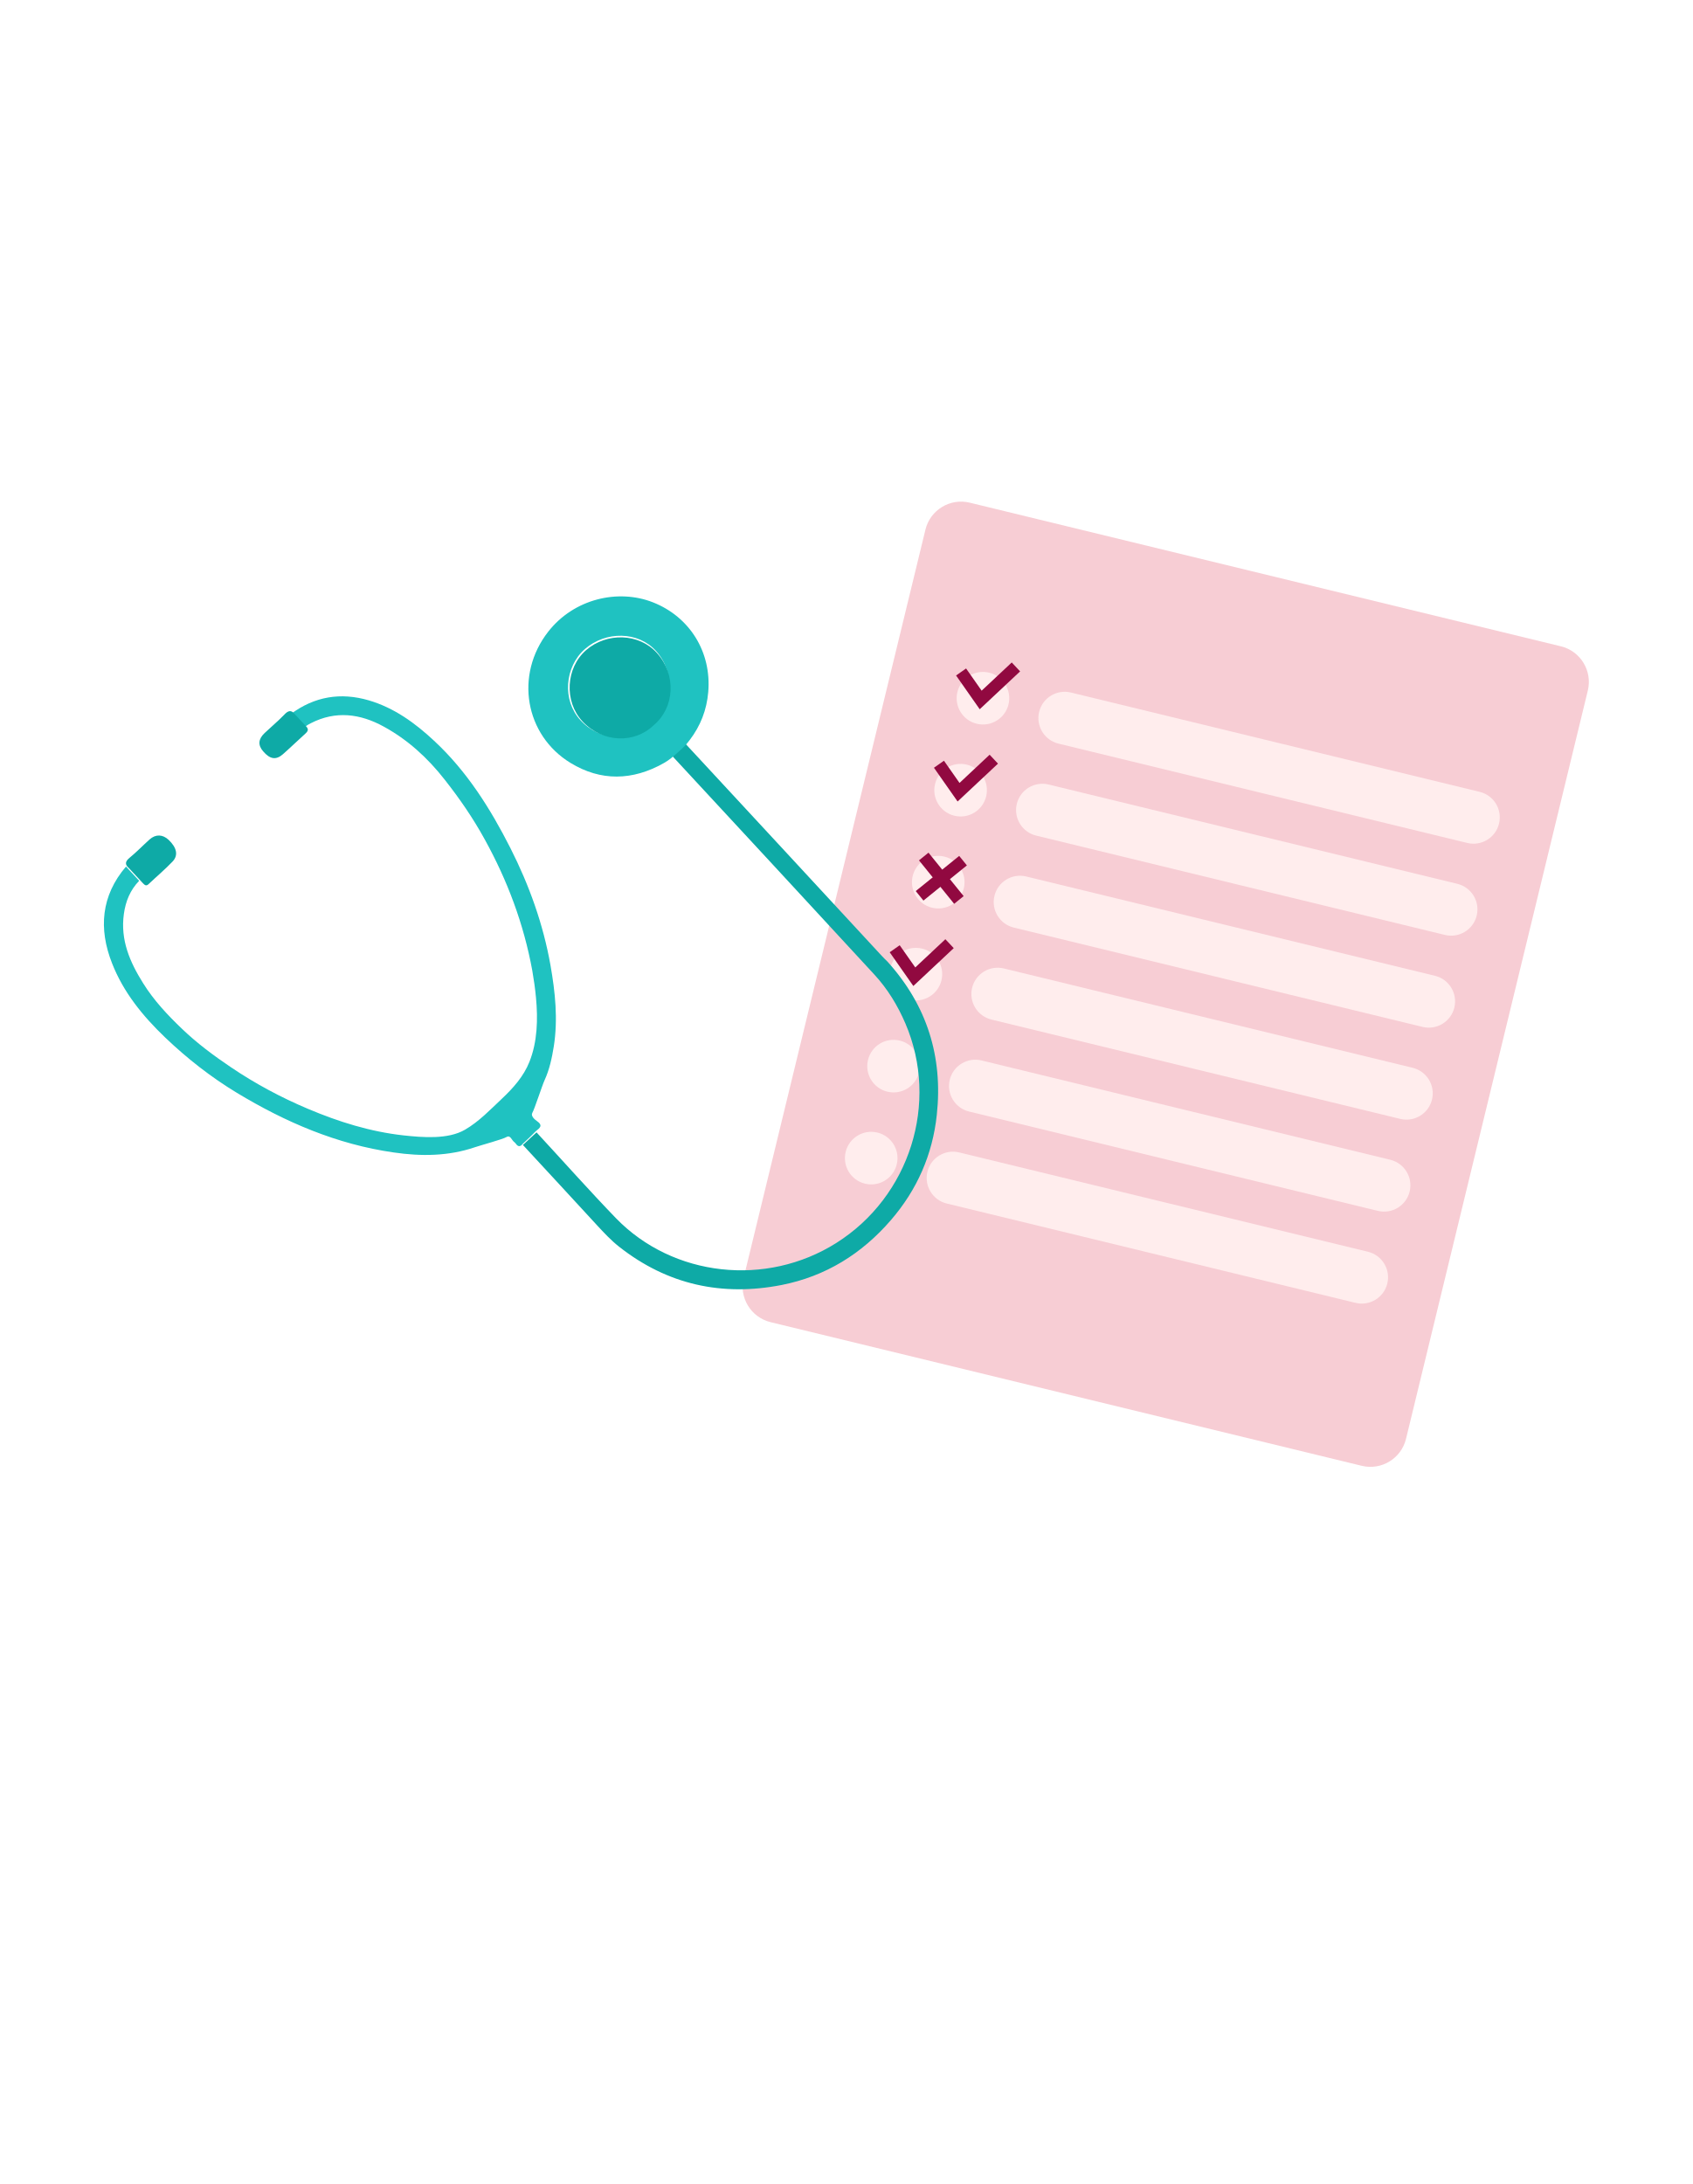
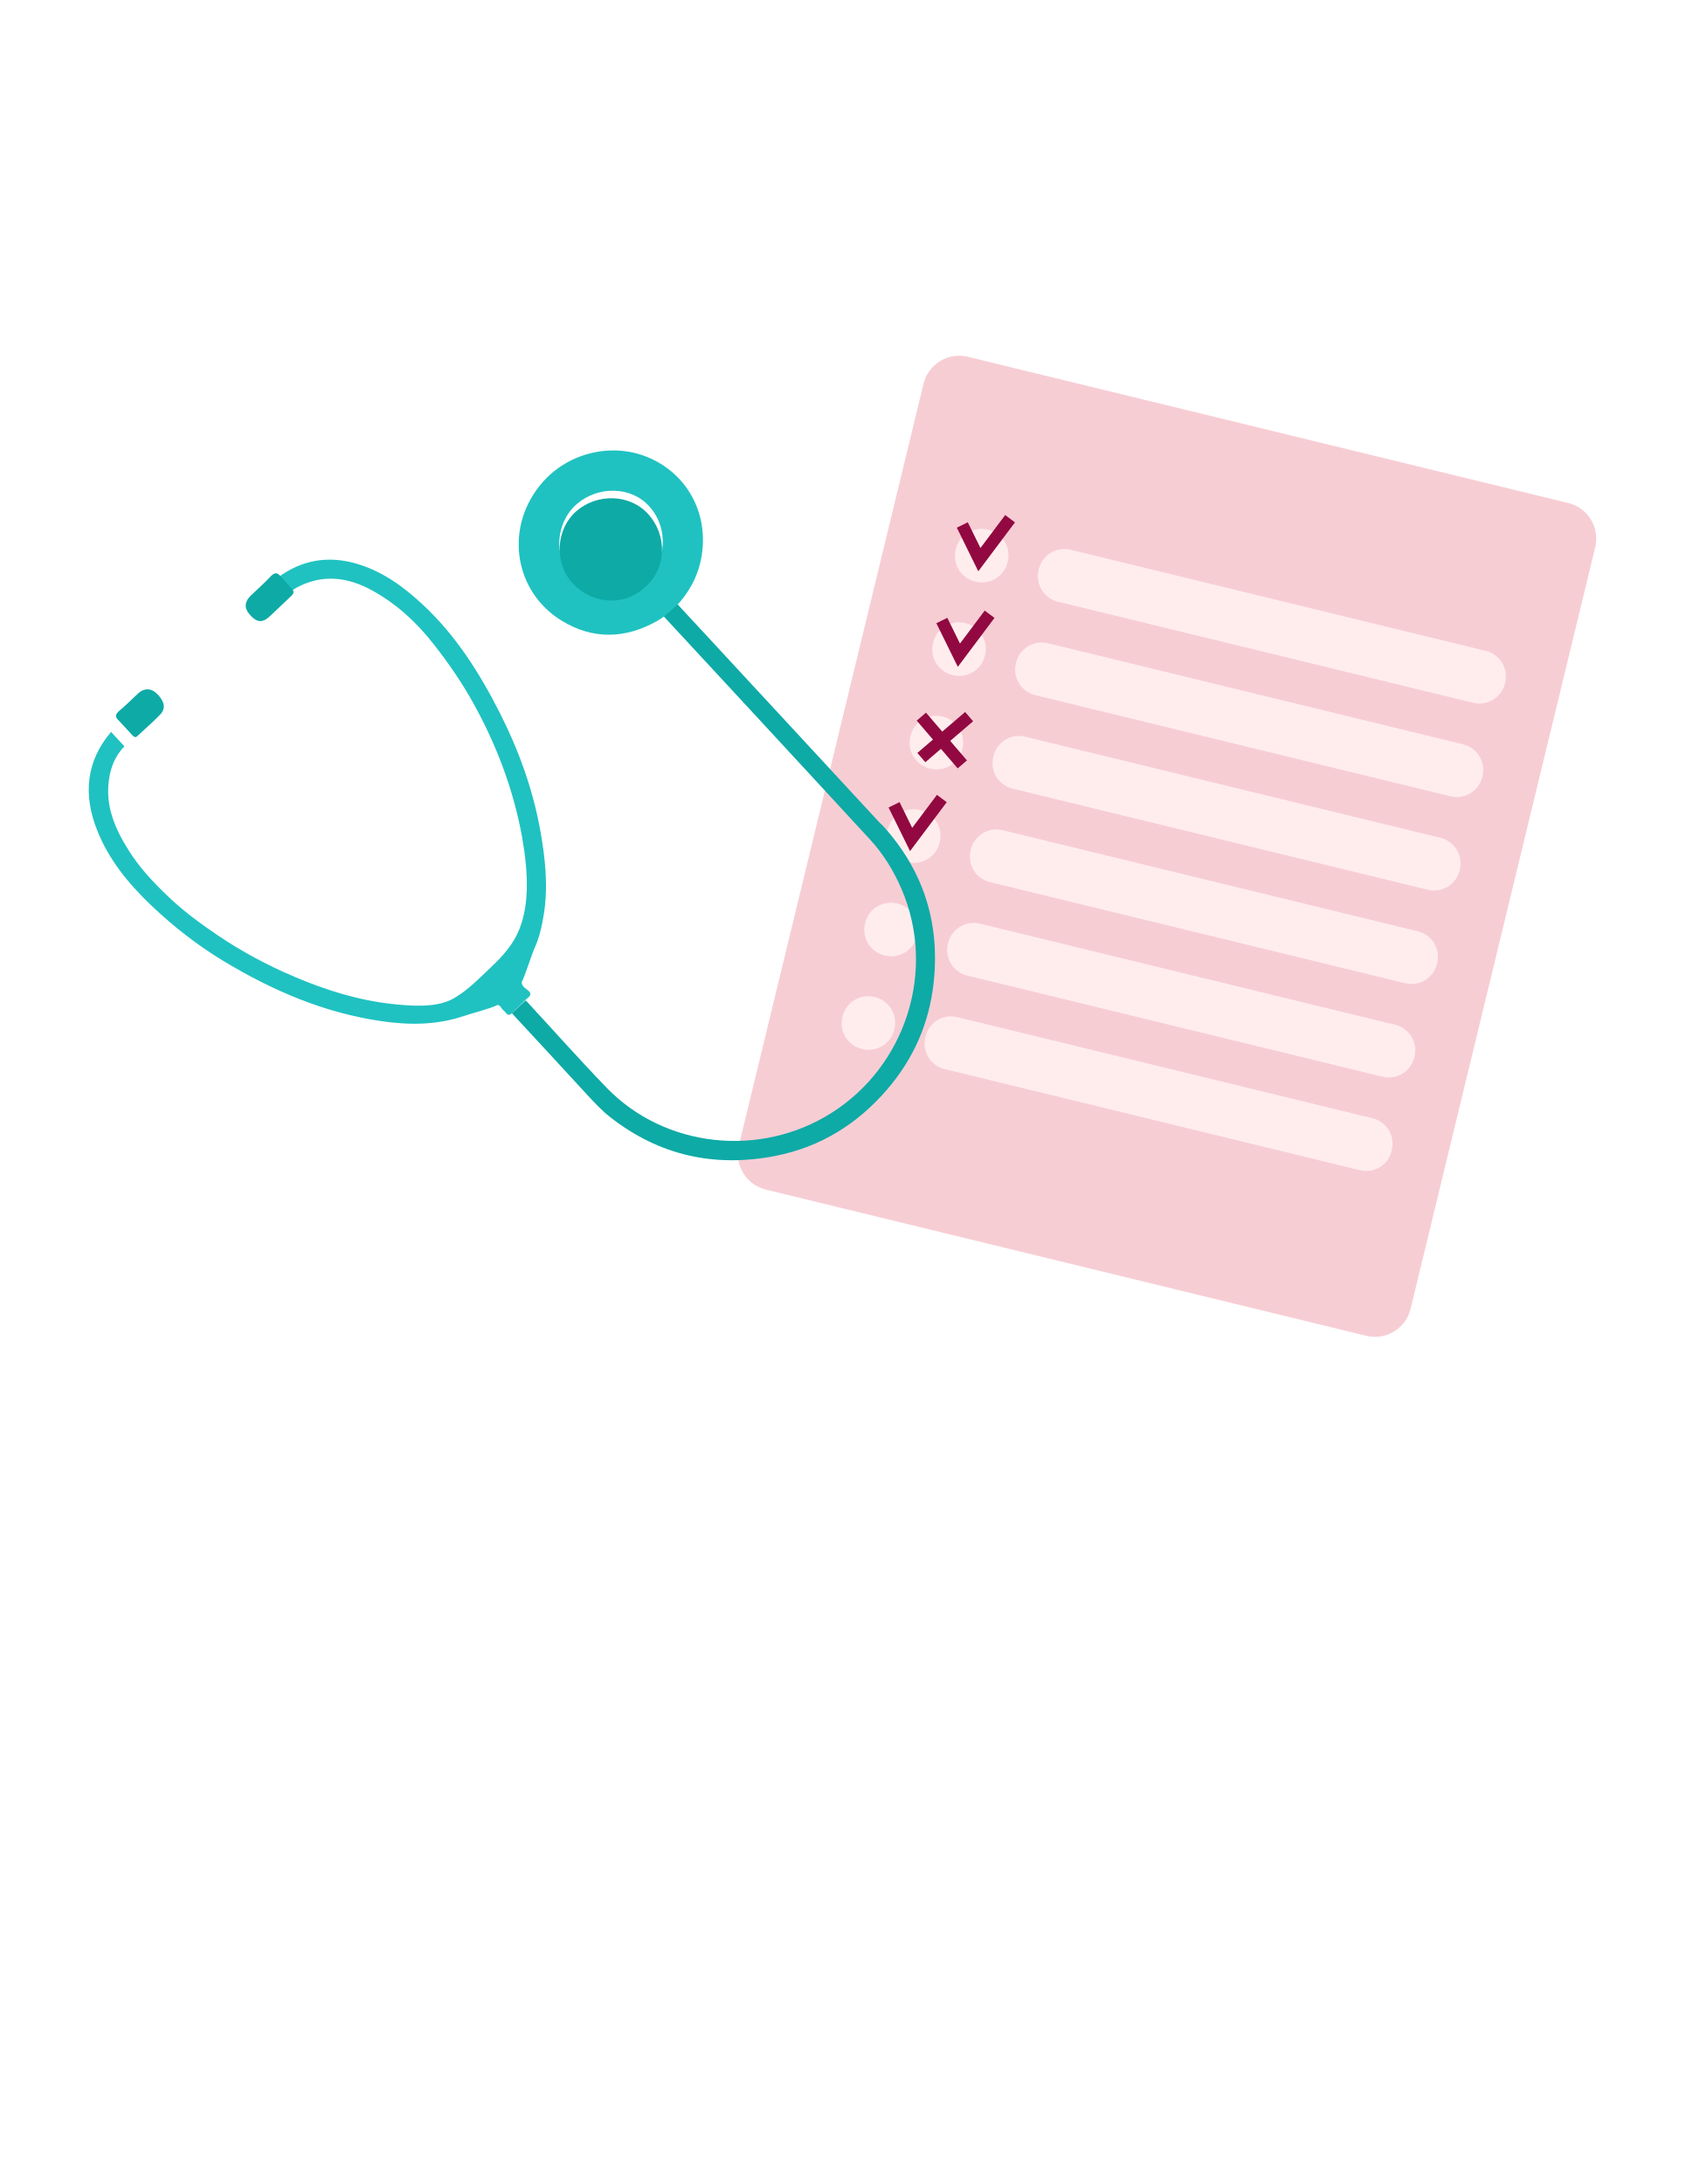
<svg xmlns="http://www.w3.org/2000/svg" height="320" viewBox="0 0 248 320" width="248">
-   <g fill="none" fill-rule="evenodd" transform="translate(15.2249 72.3828)">
+   <g fill="none" fill-rule="evenodd" transform="translate(13 51.00451)">
+     <g fill-rule="nonzero" transform="translate(93.92654)">
+       <path d="m18.774 10.192 90.547.046c2.965.001 5.368 2.405 5.37 5.37l.058 114.816c.001 2.967-2.403 5.374-5.37 5.375-.002 0-.004 0-.005 0l-90.547-.046c-2.965-.001-5.368-2.405-5.37-5.37l-.058-114.816c-.001-2.967 2.403-5.374 5.37-5.375.002-0.0.004-0.0.005 0z" fill="#f7cdd4" transform="matrix(.9717274 .2361055 -.2361055 .9717274 19.04616 -13.06433)" />
+       <g fill="#ffeded">
+         <path d="m48.122 36.828 62.623.032c2.126.001 3.85 1.724 3.851 3.851l0.0.124c.001 2.128-1.723 3.853-3.851 3.855-.001 0-.003 0-.004 0l-62.623-.032c-2.126-.001-3.85-1.724-3.851-3.851l-0-.124c-.001-2.128 1.723-3.853 3.851-3.855.001-0.0.003-0.0.004 0z" transform="matrix(.9717274 .2361055 -.2361055 .9717274 11.86905 -17.60191)" />
+         <path d="m44.804 50.524 62.623.032c2.126.001 3.85 1.724 3.851 3.851l0.0.124c.001 2.128-1.723 3.853-3.851 3.855-.001 0-.003 0-.004 0l-62.623-.032c-2.126-.001-3.85-1.724-3.851-3.851l-0-.124c-.001-2.128 1.723-3.853 3.851-3.855.001-0.0.003-0.0.004 0z" transform="matrix(.9717274 .2361055 -.2361055 .9717274 15.00898 -16.43131)" />
+         <path d="m41.482 64.22 62.623.032c2.126.001 3.85 1.724 3.851 3.851l0.0.124c.001 2.128-1.723 3.853-3.851 3.855-.001 0-.003 0-.004 0l-62.623-.032c-2.126-.001-3.85-1.724-3.851-3.851l-0-.124c-.001-2.128 1.723-3.853 3.851-3.855.001-0.0.003-0.0.004 0z" transform="matrix(.9717274 .2361055 -.2361055 .9717274 18.14879 -15.25975)" />
+         <path d="m38.163 77.916 62.623.032c2.126.001 3.85 1.724 3.851 3.851l0.0.124c.001 2.128-1.723 3.853-3.851 3.855-.001 0-.003 0-.004 0l-62.623-.032c-2.126-.001-3.85-1.724-3.851-3.851l-0-.124c-.001-2.128 1.723-3.853 3.851-3.855.001-0.0.003-0.0.004 0z" transform="matrix(.9717274 .2361055 -.2361055 .9717274 21.28869 -14.08891)" />
+         <path d="m34.841 91.613 62.623.032c2.126.001 3.85 1.724 3.851 3.851l0.0.124c.001 2.128-1.723 3.853-3.851 3.855-.001 0-.003 0-.004 0l-62.623-.032c-2.126-.001-3.85-1.724-3.851-3.851l-0-.124c-.001-2.128 1.723-3.853 3.851-3.855.001-0.0.003-0.0.004 0z" transform="matrix(.9717274 .2361055 -.2361055 .9717274 24.42851 -12.91735)" />
+         <path d="m31.522 105.309 62.623.032c2.126.001 3.85 1.724 3.851 3.851l0.0.124c.001 2.128-1.723 3.853-3.851 3.855-.001 0-.003 0-.004 0l-62.623-.032c-2.126-.001-3.85-1.724-3.851-3.851l-0-.124c-.001-2.128 1.723-3.853 3.851-3.855.001-0.0.003-0.0.004 0z" transform="matrix(.9717274 .2361055 -.2361055 .9717274 27.5684 -11.74651)" />
+         <path d="m36.865 26.49.109 0c2.126.001 3.85 1.724 3.851 3.851l0.0.124c.001 2.128-1.723 3.853-3.851 3.855-.001 0-.003 0-.004 0l-.109-0c-2.126-.001-3.85-1.724-3.851-3.851l-0-.124c-.001-2.128 1.723-3.853 3.851-3.855.001-0.0.003-0.0.004 0z" transform="matrix(.9717274 .2361055 -.2361055 .9717274 8.222495 -7.856723)" />
+         <path d="m33.544 40.186.109 0c2.126.001 3.85 1.724 3.851 3.851l0.0.124c.001 2.128-1.723 3.853-3.851 3.855-.001 0-.003 0-.004 0l-.109-0c-2.126-.001-3.85-1.724-3.851-3.851l-0-.124c-.001-2.128 1.723-3.853 3.851-3.855.001-0.0.003-0.0.004 0z" transform="matrix(.9717274 .2361055 -.2361055 .9717274 11.36236 -6.6854)" />
+         <path d="m30.222 53.882.109 0c2.126.001 3.85 1.724 3.851 3.851l0.0.124c.001 2.128-1.723 3.853-3.851 3.855-.001 0-.003 0-.004 0l-.109-0c-2.126-.001-3.85-1.724-3.851-3.851l-0-.124c-.001-2.128 1.723-3.853 3.851-3.855.001-0.0.003-0.0.004 0z" transform="matrix(.9717274 .2361055 -.2361055 .9717274 14.50217 -5.51384)" />
+         <path d="m26.903 67.579.109 0c2.126.001 3.85 1.724 3.851 3.851l0.0.124c.001 2.128-1.723 3.853-3.851 3.855-.001 0-.003 0-.004 0l-.109-0c-2.126-.001-3.85-1.724-3.851-3.851l-0-.124c-.001-2.128 1.723-3.853 3.851-3.855.001-0.0.003-0.0.004 0z" transform="matrix(.9717274 .2361055 -.2361055 .9717274 17.64207 -4.342998)" />
+         <path d="m23.581 81.275.109 0c2.126.001 3.85 1.724 3.851 3.851l0.0.124c.001 2.128-1.723 3.853-3.851 3.855-.001 0-.003 0-.004 0l-.109-0c-2.126-.001-3.85-1.724-3.851-3.851l-0-.124c-.001-2.128 1.723-3.853 3.851-3.855.001-0.0.003-0.0.004 0z" transform="matrix(.9717274 .2361055 -.2361055 .9717274 20.78189 -3.171438)" />
+         <path d="m20.262 94.972.109 0c2.126.001 3.85 1.724 3.851 3.851l0.0.124c.001 2.128-1.723 3.853-3.851 3.855-.001 0-.003 0-.004 0l-.109-0c-2.126-.001-3.85-1.724-3.851-3.851l-0-.124c-.001-2.128 1.723-3.853 3.851-3.855.001-0.0.003-0.0.004 0z" transform="matrix(.9717274 .2361055 -.2361055 .9717274 23.92203 -2.000568)" />
+       </g>
+     </g>
+     <path d="m128 25.914 2.501 5.081 4.499-6" stroke="#910940" stroke-width="1.791" />
+     <path d="m125 39.915 2.501 5.08 4.499-6" stroke="#910940" stroke-width="1.791" />
+     <path d="m118 66.915 2.501 5.08 4.499-6" stroke="#910940" stroke-width="1.791" />
+     <path d="m122 53.995 6 7" stroke="#910940" stroke-width="1.791" />
+     <path d="m129 53.995-7 6" stroke="#910940" stroke-width="1.791" />
    <g fill-rule="nonzero">
-       <rect fill="#f7cdd4" height="123.567" rx="5.372" transform="matrix(.9717274 .2361055 -.2361055 .9717274 21.35756 -34.70271)" width="99.878" x="105.642" y="10.044" />
-       <rect fill="#ffeded" height="7.705" rx="3.853" transform="matrix(.9717274 .2361055 -.2361055 .9717274 14.29622 -39.17554)" width="69.346" x="136.053" y="36.254" />
-       <rect fill="#ffeded" height="7.705" rx="3.853" transform="matrix(.9717274 .2361055 -.2361055 .9717274 17.3857 -38.02197)" width="69.346" x="132.781" y="49.731" />
-       <rect fill="#ffeded" height="7.705" rx="3.853" transform="matrix(.9717274 .2361055 -.2361055 .9717274 20.47508 -36.86746)" width="69.346" x="129.505" y="63.208" />
-       <rect fill="#ffeded" height="7.705" rx="3.853" transform="matrix(.9717274 .2361055 -.2361055 .9717274 23.56453 -35.71365)" width="69.346" x="126.232" y="76.685" />
-       <rect fill="#ffeded" height="7.705" rx="3.853" transform="matrix(.9717274 .2361055 -.2361055 .9717274 26.65391 -34.55914)" width="69.346" x="122.956" y="90.162" />
-       <rect fill="#ffeded" height="7.705" rx="3.853" transform="matrix(.9717274 .2361055 -.2361055 .9717274 29.74337 -33.40534)" width="69.346" x="119.683" y="103.639" />
-       <rect fill="#ffeded" height="7.705" rx="3.853" transform="matrix(.9717274 .2361055 -.2361055 .9717274 10.70541 -29.56456)" width="7.705" x="124.948" y="26.066" />
-       <rect fill="#ffeded" height="7.705" rx="3.853" transform="matrix(.9717274 .2361055 -.2361055 .9717274 13.79483 -28.41028)" width="7.705" x="121.673" y="39.543" />
-       <rect fill="#ffeded" height="7.705" rx="3.853" transform="matrix(.9717274 .2361055 -.2361055 .9717274 16.8842 -27.25577)" width="7.705" x="118.397" y="53.02" />
-       <rect fill="#ffeded" height="7.705" rx="3.853" transform="matrix(.9717274 .2361055 -.2361055 .9717274 19.97366 -26.10196)" width="7.705" x="115.124" y="66.497" />
-       <rect fill="#ffeded" height="7.705" rx="3.853" transform="matrix(.9717274 .2361055 -.2361055 .9717274 23.06304 -24.94745)" width="7.705" x="111.848" y="79.974" />
-       <rect fill="#ffeded" height="7.705" rx="3.853" transform="matrix(.9717274 .2361055 -.2361055 .9717274 26.15273 -23.79362)" width="7.705" x="108.575" y="93.452" />
+       <path d="m62.07 97.36c-.315.402-.632.475-.973.017-.081-.117-.178-.222-.275-.298-.377-.258-.561-1.082-1.131-.747-.585.348-3.82 1.217-4.717 1.524-3.909 1.329-7.943 1.364-12.011.769-8.421-1.202-16.051-4.489-23.284-8.861-3.819-2.316-7.308-5.048-10.569-8.156-3.343-3.198-6.217-6.72-7.904-11.038-2.015-5.117-1.621-10.008 2.069-14.335.647.698 1.307 1.413 1.953 2.111-1.337 1.376-2.014 3.051-2.268 4.915-.542 3.869.897 7.146 2.856 10.273 1.58 2.539 3.617 4.712 5.745 6.744 2.224 2.136 4.702 3.983 7.256 5.703 3.6 2.436 7.415 4.48 11.428 6.175 4.562 1.932 9.242 3.395 14.198 3.941 2.778.299 6.569.625 9.083-.846 2.06-1.189 3.77-2.993 5.488-4.611 1.659-1.562 3.21-3.302 4.06-5.442 1.196-2.983 1.276-6.342.978-9.516-.122-1.35-.316-2.688-.553-4.043-1.263-6.889-3.673-13.325-7.053-19.442-1.716-3.132-3.725-6.046-5.925-8.84-2.527-3.236-5.488-5.932-9.049-7.879-3.462-1.901-7.105-2.393-10.792-.498-.393.198-.773.412-1.057.758-.646-.699-1.293-1.397-1.939-2.097 3.528-2.631 7.413-3.274 11.6-2.044 3.749 1.111 6.827 3.34 9.662 5.988 4.882 4.534 8.34 10.055 11.315 15.912 2.787 5.507 4.863 11.286 5.941 17.381.699 3.963 1.123 7.985.489 12.023-.277 1.719-.641 3.436-1.371 5.022-.341.73-1.486 4.274-1.807 4.819-.275.476.349 1.002.656 1.214.976.669.448 1.048-.126 1.497-.64.675-1.306 1.291-1.972 1.909z" fill="#1fc2c1" />
+       <path d="m62 97.446c.678-.627 1.356-1.255 2.033-1.881 3.951 4.269 7.825 8.637 11.866 12.822 8.513 8.776 22.443 10.294 32.893 3.698 10.985-6.924 15.408-20.939 10.323-32.778-1.156-2.699-2.681-5.194-4.657-7.329-10.026-10.895-20.083-21.733-30.139-32.6-.656-.89-.628-.859.726-2.085.753-.697 1.012.006 1.357.379 9.739 10.494 19.449 21.018 29.174 31.526.276.299.568.583.859.867 5.878 6.503 8.309 14.176 7.368 22.889-.632 5.905-2.926 11.161-6.838 15.695-4.369 5.069-9.776 8.411-16.324 9.706-8.925 1.747-17.074-.049-24.262-5.701-1.231-.967-2.294-2.117-3.344-3.251-3.673-3.999-7.361-7.985-11.036-11.956z" fill="#0eaaa6" />
+       <path d="m85.984 37.848c-1.375 1.246-1.917 1.693-2.675 2.118-4.695 2.664-9.469 2.755-14.004-.021-6.782-4.143-8.415-13.163-3.319-19.673 3.834-4.9 10.427-6.455 15.69-4.379 5.489 2.169 8.777 7.424 8.272 13.433-.231 2.695-1.154 5.065-2.789 7.213-.353.409-.42.61-1.176 1.309zm-4.485-3.816c3.193-2.679 3.532-7.625.637-10.845-2.675-2.982-7.544-3.024-10.651-.313-3.062 2.669-3.449 7.714-.659 10.7 3.009 3.253 7.794 3.235 10.673.458z" fill="#1fc2c1" />
+       <path d="m6.303 56.629c-.622-.676-1.257-1.367-1.879-2.043-.6-.51-.546-.935.057-1.443.982-.807 1.871-1.742 2.813-2.593.857-.772 1.84-.726 2.664.057 1.129 1.086 1.384 2.158.551 3.041-1.045 1.106-2.224 2.097-3.336 3.16-.395.394-.604.081-.87-.179z" fill="#0eaaa6" />
+       <path d="m28.071 33.395c.572.635 1.143 1.272 1.715 1.908.292.324.306.612-.09.989-1.112 1.035-2.187 2.109-3.297 3.117-1.007.909-1.877.758-2.867-.434-.773-.921-.706-1.815.206-2.708.941-.921 1.943-1.776 2.832-2.723.582-.656 1.019-.745 1.5-.148z" fill="#0eaaa6" />
+       <path d="m81.488 35.033c-2.785 2.714-7.529 2.691-10.569-.561-2.792-2.986-2.468-7.972.528-10.578 3.04-2.646 7.853-2.549 10.531.432 2.898 3.218 2.635 8.092-.49 10.707z" fill="#0eaaa6" />
    </g>
-     <path d="m125.595 26.075 2.872 4.1 5.165-4.841" stroke="#910940" stroke-width="1.791" />
-     <path d="m122.354 39.593 2.872 4.099 5.165-4.841" stroke="#910940" stroke-width="1.791" />
-     <path d="m115.869 66.627 2.872 4.099 5.165-4.841" stroke="#910940" stroke-width="1.791" />
-     <path d="m120.124 53.114 5.152 6.367" stroke="#910940" stroke-width="1.791" />
-     <path d="m125.883 53.721-6.367 5.152" stroke="#910940" stroke-width="1.791" />
-     <path d="m61.355 95.225c-.311.397-.625.469-.962.017-.081-.116-.176-.219-.272-.294-.372-.255-.554-1.069-1.118-.738-.578.344-3.776 1.203-4.663 1.506-3.864 1.313-7.852 1.348-11.873.76-8.324-1.188-15.866-4.436-23.016-8.757-3.775-2.289-7.224-4.988-10.447-8.06-3.305-3.16-6.146-6.641-7.813-10.908-1.992-5.057-1.602-9.89 2.045-14.166.639.69 1.292 1.396 1.931 2.086-1.322 1.36-1.99 3.015-2.242 4.857-.536 3.823.886 7.062 2.823 10.152 1.562 2.509 3.575 4.656 5.678 6.664 2.198 2.111 4.647 3.936 7.172 5.636 3.559 2.407 7.329 4.427 11.296 6.102 4.51 1.909 9.135 3.355 14.034 3.895 2.745.295 6.494.618 8.978-.836 2.036-1.175 3.727-2.958 5.425-4.557 1.64-1.544 3.173-3.263 4.013-5.378 1.182-2.948 1.261-6.267.966-9.404-.121-1.334-.313-2.656-.546-3.995-1.249-6.808-3.631-13.168-6.971-19.213-1.696-3.095-3.682-5.975-5.857-8.736-2.498-3.198-5.425-5.862-8.945-7.786-3.422-1.879-7.023-2.365-10.668-.492-.389.196-.764.407-1.045.749-.639-.691-1.278-1.381-1.917-2.072 3.488-2.6 7.327-3.235 11.467-2.02 3.705 1.098 6.748 3.301 9.55 5.917 4.825 4.481 8.244 9.936 11.184 15.724 2.755 5.442 4.807 11.153 5.873 17.176.691 3.916 1.11 7.891.484 11.881-.274 1.699-.633 3.395-1.355 4.963-.337.721-1.469 4.224-1.786 4.762-.272.47.345.99.649 1.2.965.661.443 1.036-.125 1.479-.632.667-1.291 1.276-1.949 1.886z" fill="#1fc2c1" fill-rule="nonzero" />
-     <path d="m61.393 95.377c.665-.615 1.33-1.231 1.995-1.846 3.877 4.189 7.678 8.474 11.643 12.581 8.353 8.611 22.023 10.1 32.277 3.628 10.779-6.794 15.119-20.545 10.13-32.161-1.134-2.648-2.631-5.096-4.57-7.191-9.838-10.69-19.707-21.324-29.575-31.987-.643-.873-.616-.843.713-2.046.739-.684.993.006 1.332.372 9.557 10.297 19.085 20.622 28.627 30.933.271.293.557.572.843.851 5.768 6.381 8.153 13.909 7.23 22.458-.62 5.794-2.871 10.951-6.71 15.4-4.287 4.974-9.593 8.253-16.018 9.523-8.758 1.714-16.754-.048-23.807-5.594-1.208-.949-2.251-2.077-3.281-3.19-3.604-3.924-7.223-7.835-10.829-11.731z" fill="#0eaaa6" fill-rule="nonzero" />
-     <path d="m84.672 37.344c-1.345 1.218-1.875 1.655-2.616 2.071-4.592 2.605-9.262 2.694-13.697-.021-6.633-4.051-8.231-12.871-3.246-19.237 3.75-4.792 10.199-6.311 15.346-4.282 5.369 2.121 8.585 7.259 8.091 13.135-.226 2.635-1.129 4.953-2.728 7.053-.345.4-.411.596-1.15 1.28zm-4.387-3.731c3.123-2.62 3.454-7.456.623-10.604-2.616-2.916-7.378-2.957-10.418-.306-2.995 2.61-3.374 7.543-.644 10.462 2.943 3.181 7.623 3.163 10.44.448z" fill="#1fc2c1" fill-rule="nonzero" />
-     <path d="m5.649 56.956c-.653-.705-1.32-1.426-1.972-2.131-.629-.532-.573-.975.06-1.505 1.03-.842 1.964-1.817 2.952-2.704.9-.805 1.931-.757 2.796.059 1.185 1.133 1.452 2.251.578 3.172-1.097 1.154-2.334 2.187-3.501 3.296-.414.411-.634.085-.913-.187z" fill="#0eaaa6" fill-rule="nonzero" />
-     <path d="m27.925 32.207c.579.625 1.158 1.251 1.737 1.877.296.319.31.602-.091.973-1.126 1.018-2.215 2.075-3.339 3.066-1.02.894-1.901.746-2.904-.427-.783-.906-.715-1.785.209-2.664.953-.906 1.968-1.747 2.869-2.679.589-.645 1.032-.733 1.519-.146z" fill="#0eaaa6" fill-rule="nonzero" />
-     <path d="m80.558 33.874c-2.748 2.68-7.429 2.657-10.428-.554-2.755-2.948-2.435-7.871.521-10.443 3-2.613 7.748-2.517 10.39.426 2.859 3.178 2.6 7.99-.483 10.571z" fill="#0eaaa6" fill-rule="nonzero" />
  </g>
</svg>
